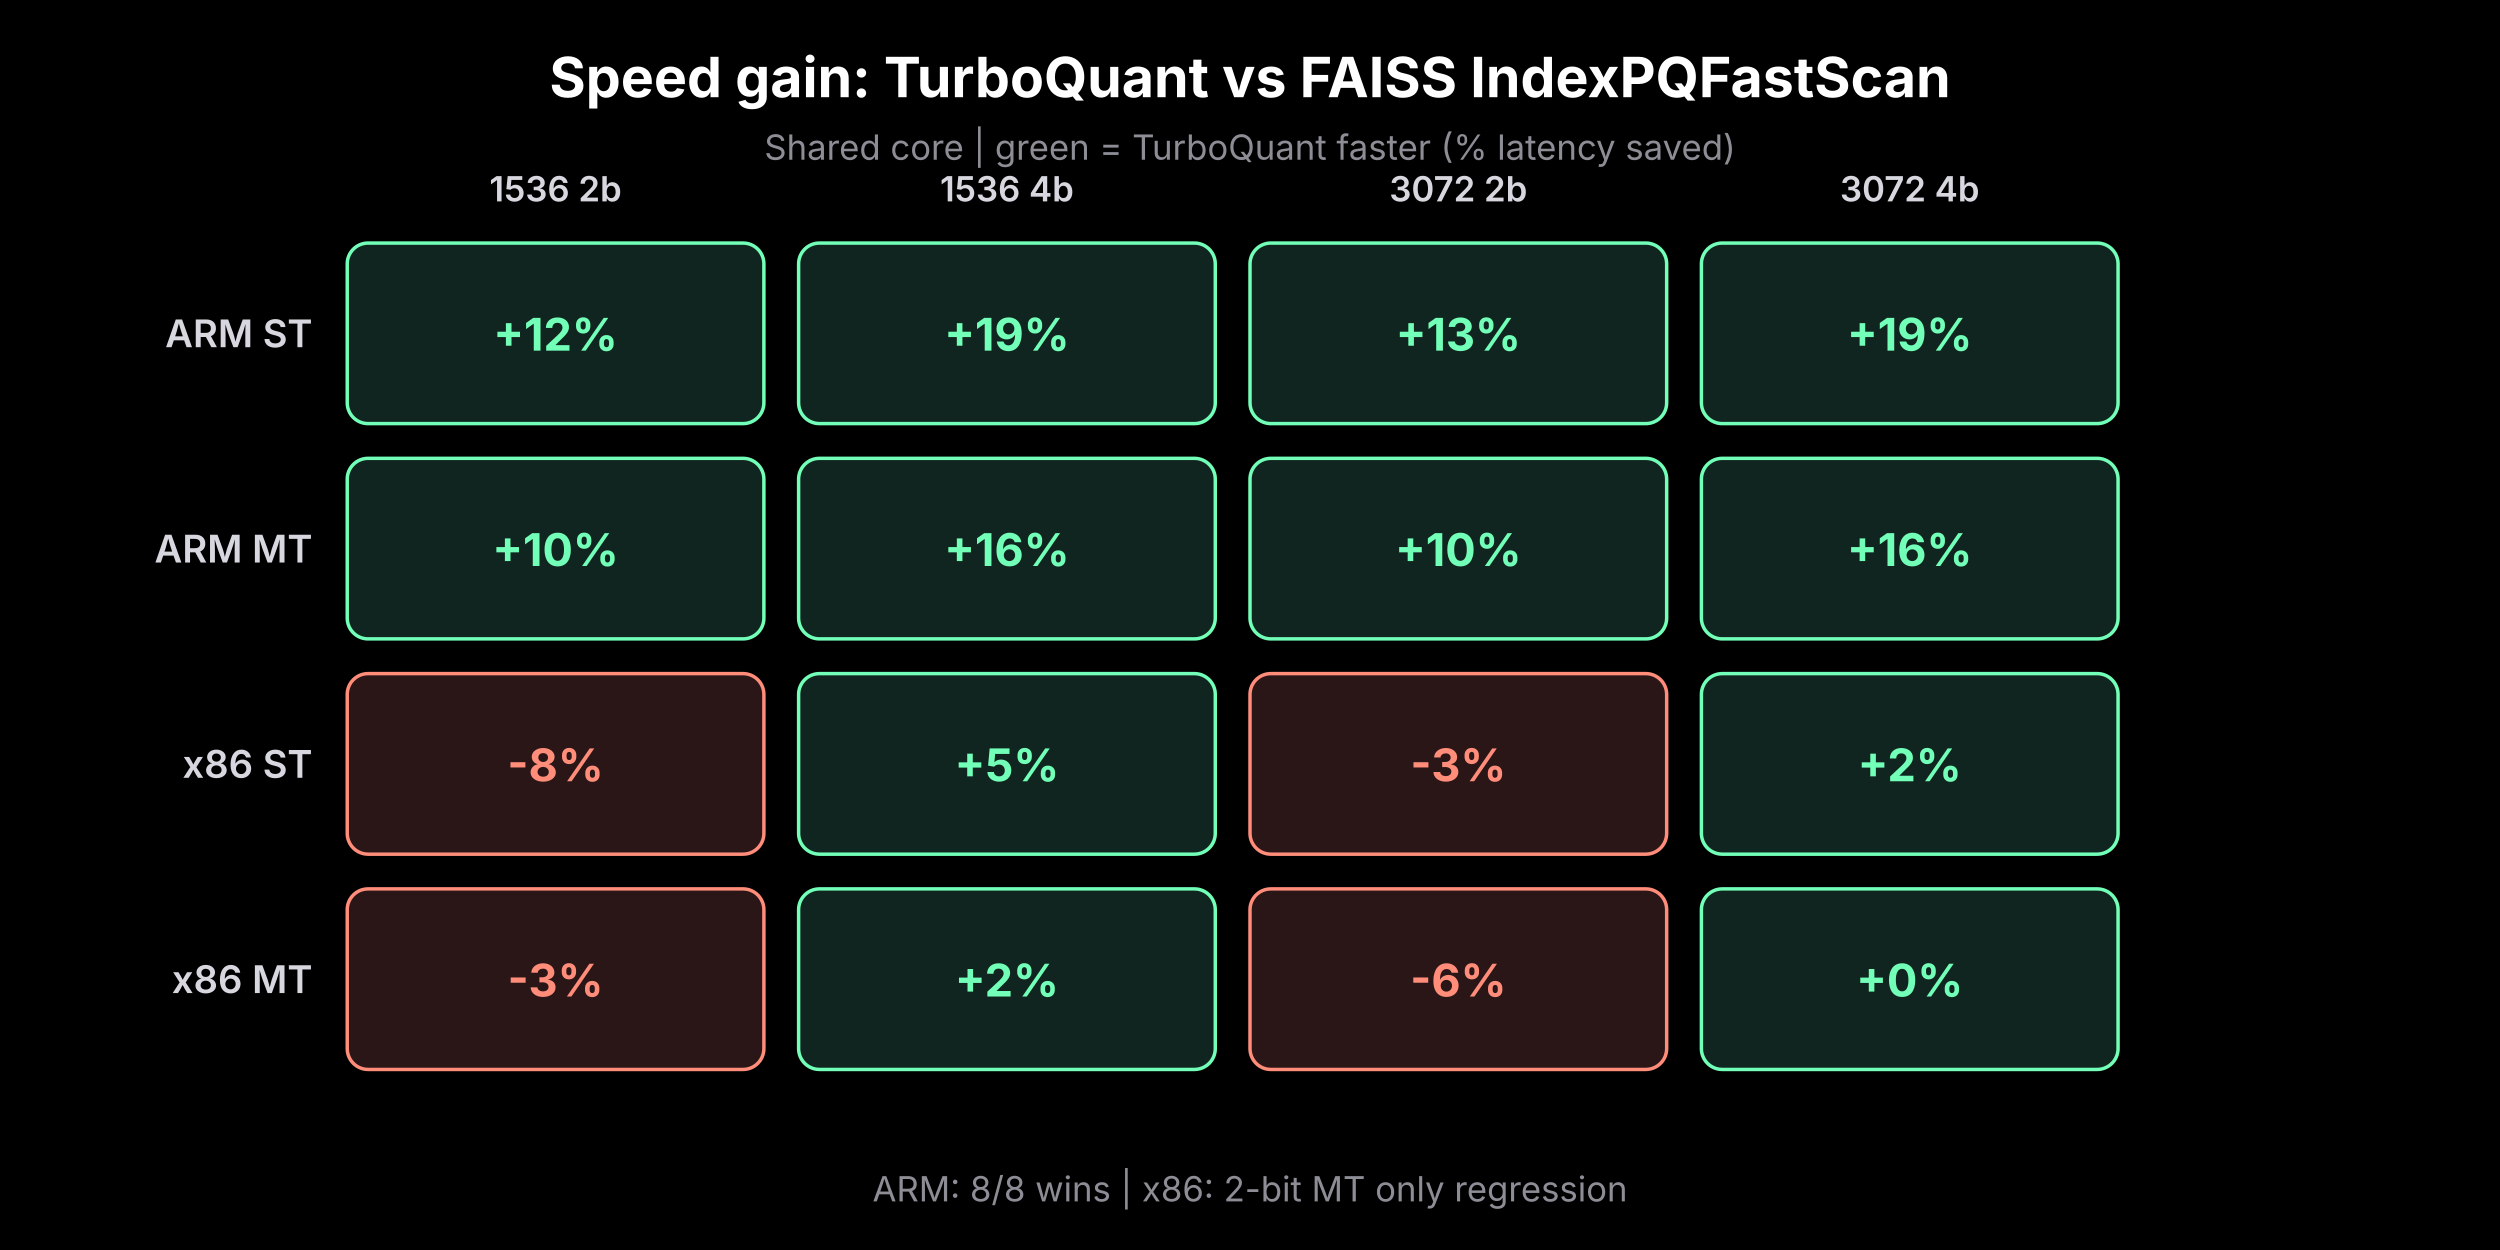
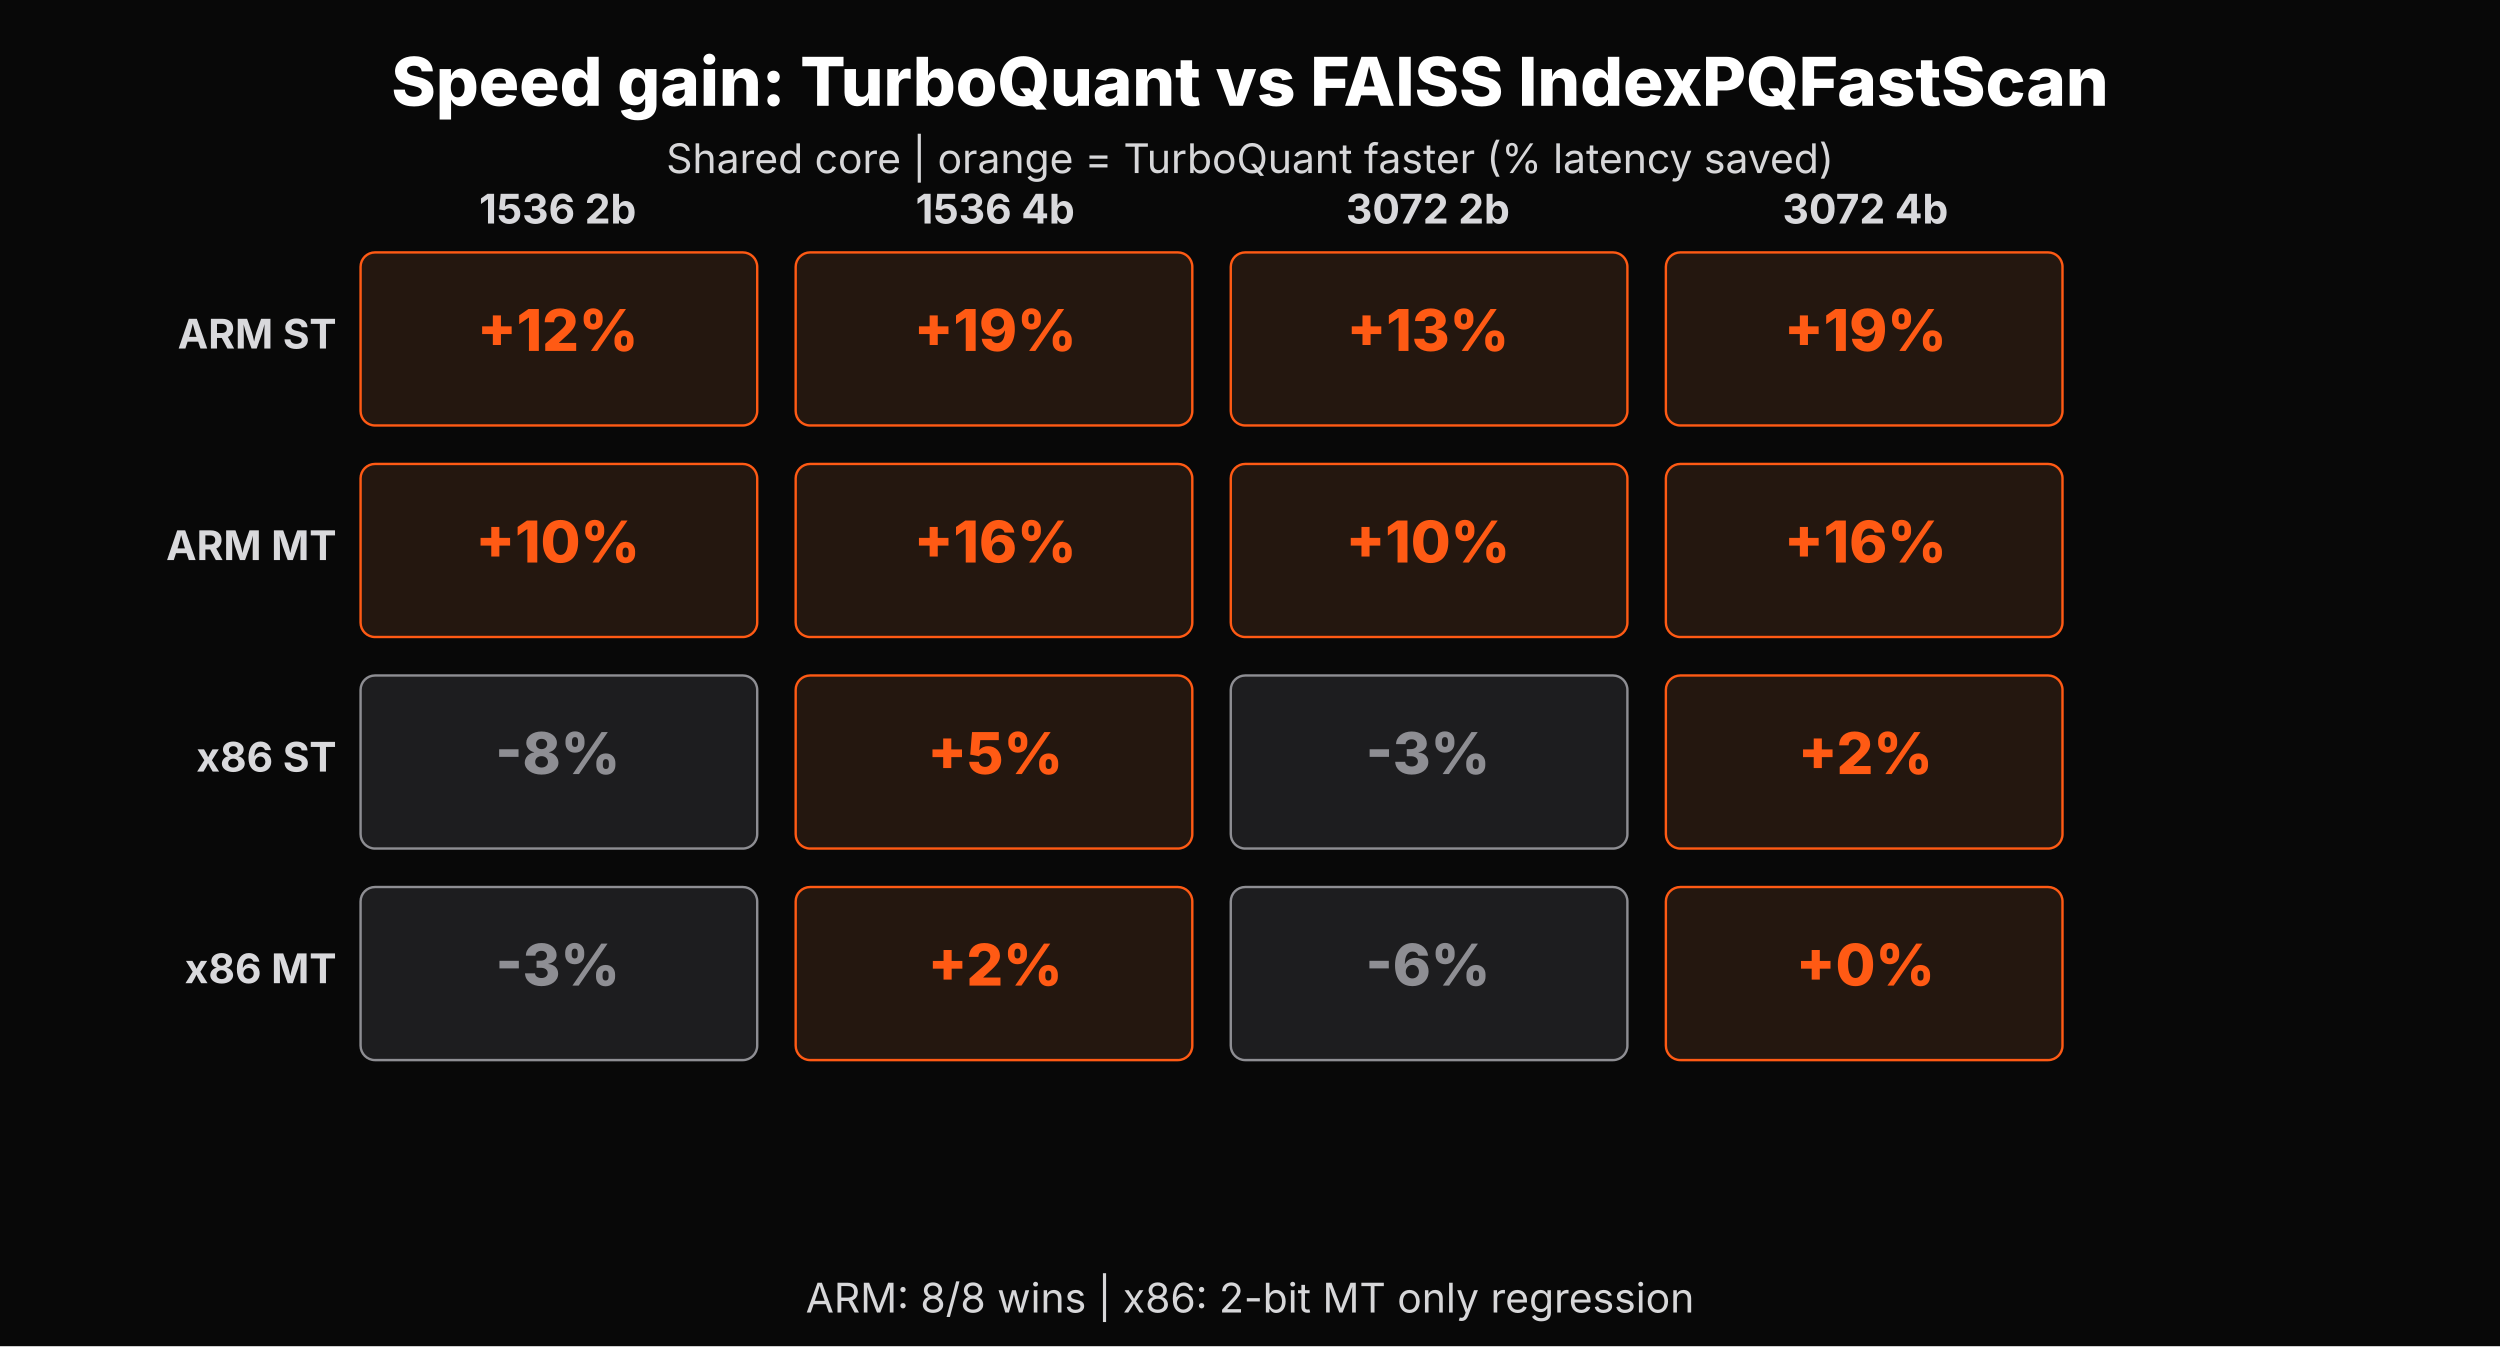
- <svg xmlns="http://www.w3.org/2000/svg" viewBox="0 0 720 360" width="720" height="360">
+ <svg xmlns="http://www.w3.org/2000/svg" viewBox="0 0 1040 560" width="1040" height="560">
  <style>
-   text { font-family: -apple-system, BlinkMacSystemFont, "Segoe UI", sans-serif; }
-   .title { font: 700 20px -apple-system, BlinkMacSystemFont, "Segoe UI", sans-serif; fill: #ffffff; }
-   .subtitle { font: 400 12px -apple-system, BlinkMacSystemFont, "Segoe UI", sans-serif; fill: #8d8d96; }
-   .panel { font: 700 14px -apple-system, BlinkMacSystemFont, "Segoe UI", sans-serif; fill: #ffffff; }
-   .label { font: 600 12px -apple-system, BlinkMacSystemFont, "Segoe UI", sans-serif; fill: #f5f5f7; }
-   .secondary { font: 400 11px -apple-system, BlinkMacSystemFont, "Segoe UI", sans-serif; fill: #9c9ca6; }
-   .tick { font: 400 11px -apple-system, BlinkMacSystemFont, "Segoe UI", sans-serif; fill: #777782; }
-   .value { font: 700 11px -apple-system, BlinkMacSystemFont, "Segoe UI", sans-serif; fill: #f5f5f7; }
-   .value-accent { font: 700 11px -apple-system, BlinkMacSystemFont, "Segoe UI", sans-serif; fill: #d8d0ff; }
-   .axis { font: 600 12px -apple-system, BlinkMacSystemFont, "Segoe UI", sans-serif; fill: #d7d7df; }
-   .legend { font: 600 12px -apple-system, BlinkMacSystemFont, "Segoe UI", sans-serif; fill: #f5f5f7; }
+   text { font-family: "Satoshi", -apple-system, BlinkMacSystemFont, "Segoe UI", sans-serif; }
+   .title { font: 800 30px "Satoshi", -apple-system, BlinkMacSystemFont, "Segoe UI", sans-serif; fill: #ffffff; }
+   .subtitle { font: 600 17px "Satoshi", -apple-system, BlinkMacSystemFont, "Segoe UI", sans-serif; fill: #d7d7d9; }
+   .panel { font: 700 18px "Satoshi", -apple-system, BlinkMacSystemFont, "Segoe UI", sans-serif; fill: #ffffff; letter-spacing: 1.2px; }
+   .label { font: 700 16px "Satoshi", -apple-system, BlinkMacSystemFont, "Segoe UI", sans-serif; fill: #f2f2f2; }
+   .secondary { font: 500 14px "Satoshi", -apple-system, BlinkMacSystemFont, "Segoe UI", sans-serif; fill: #a9a9ad; }
+   .tick { font: 500 13px "Satoshi", -apple-system, BlinkMacSystemFont, "Segoe UI", sans-serif; fill: #85858b; }
+   .value { font: 700 14px "Satoshi", -apple-system, BlinkMacSystemFont, "Segoe UI", sans-serif; fill: #f2f2f2; }
+   .value-accent { font: 800 14px "Satoshi", -apple-system, BlinkMacSystemFont, "Segoe UI", sans-serif; fill: #ff6a1f; }
+   .axis { font: 700 15px "Satoshi", -apple-system, BlinkMacSystemFont, "Segoe UI", sans-serif; fill: #d9d9dc; }
+   .legend { font: 700 14px "Satoshi", -apple-system, BlinkMacSystemFont, "Segoe UI", sans-serif; fill: #f2f2f2; }
+   .mono { font-family: "SFMono-Regular", Consolas, "Liberation Mono", monospace; }
</style>
-   <rect width="100%" height="100%" fill="#000000" />
-   <text x="360" y="28" text-anchor="middle" font-size="16" font-weight="700" fill="#ffffff">Speed gain: TurboQuant vs FAISS IndexPQFastScan</text>
-   <text x="360" y="46" text-anchor="middle" font-size="10" fill="#8d8d96">Shared core | green = TurboQuant faster (% latency saved)</text>
-   <text x="160" y="58" text-anchor="middle" font-size="10" font-weight="600" fill="#d7d7df">1536 2b</text>
-   <text x="290" y="58" text-anchor="middle" font-size="10" font-weight="600" fill="#d7d7df">1536 4b</text>
-   <text x="420" y="58" text-anchor="middle" font-size="10" font-weight="600" fill="#d7d7df">3072 2b</text>
-   <text x="550" y="58" text-anchor="middle" font-size="10" font-weight="600" fill="#d7d7df">3072 4b</text>
-   <text x="90" y="100" text-anchor="end" font-size="11" font-weight="600" fill="#d7d7df">ARM ST</text>
-   <rect x="100" y="70" width="120" height="52" rx="6" fill="#10251f" stroke="#72ffb8" stroke-width="1" />
-   <text x="160" y="101" text-anchor="middle" font-size="13" font-weight="700" fill="#72ffb8">+12%</text>
-   <rect x="230" y="70" width="120" height="52" rx="6" fill="#10251f" stroke="#72ffb8" stroke-width="1" />
-   <text x="290" y="101" text-anchor="middle" font-size="13" font-weight="700" fill="#72ffb8">+19%</text>
-   <rect x="360" y="70" width="120" height="52" rx="6" fill="#10251f" stroke="#72ffb8" stroke-width="1" />
-   <text x="420" y="101" text-anchor="middle" font-size="13" font-weight="700" fill="#72ffb8">+13%</text>
-   <rect x="490" y="70" width="120" height="52" rx="6" fill="#10251f" stroke="#72ffb8" stroke-width="1" />
-   <text x="550" y="101" text-anchor="middle" font-size="13" font-weight="700" fill="#72ffb8">+19%</text>
-   <text x="90" y="162" text-anchor="end" font-size="11" font-weight="600" fill="#d7d7df">ARM MT</text>
-   <rect x="100" y="132" width="120" height="52" rx="6" fill="#10251f" stroke="#72ffb8" stroke-width="1" />
-   <text x="160" y="163" text-anchor="middle" font-size="13" font-weight="700" fill="#72ffb8">+10%</text>
-   <rect x="230" y="132" width="120" height="52" rx="6" fill="#10251f" stroke="#72ffb8" stroke-width="1" />
-   <text x="290" y="163" text-anchor="middle" font-size="13" font-weight="700" fill="#72ffb8">+16%</text>
-   <rect x="360" y="132" width="120" height="52" rx="6" fill="#10251f" stroke="#72ffb8" stroke-width="1" />
-   <text x="420" y="163" text-anchor="middle" font-size="13" font-weight="700" fill="#72ffb8">+10%</text>
-   <rect x="490" y="132" width="120" height="52" rx="6" fill="#10251f" stroke="#72ffb8" stroke-width="1" />
-   <text x="550" y="163" text-anchor="middle" font-size="13" font-weight="700" fill="#72ffb8">+16%</text>
-   <text x="90" y="224" text-anchor="end" font-size="11" font-weight="600" fill="#d7d7df">x86 ST</text>
-   <rect x="100" y="194" width="120" height="52" rx="6" fill="#2a1517" stroke="#ff8d7a" stroke-width="1" />
-   <text x="160" y="225" text-anchor="middle" font-size="13" font-weight="700" fill="#ff8d7a">-8%</text>
-   <rect x="230" y="194" width="120" height="52" rx="6" fill="#10251f" stroke="#72ffb8" stroke-width="1" />
-   <text x="290" y="225" text-anchor="middle" font-size="13" font-weight="700" fill="#72ffb8">+5%</text>
-   <rect x="360" y="194" width="120" height="52" rx="6" fill="#2a1517" stroke="#ff8d7a" stroke-width="1" />
-   <text x="420" y="225" text-anchor="middle" font-size="13" font-weight="700" fill="#ff8d7a">-3%</text>
-   <rect x="490" y="194" width="120" height="52" rx="6" fill="#10251f" stroke="#72ffb8" stroke-width="1" />
-   <text x="550" y="225" text-anchor="middle" font-size="13" font-weight="700" fill="#72ffb8">+2%</text>
-   <text x="90" y="286" text-anchor="end" font-size="11" font-weight="600" fill="#d7d7df">x86 MT</text>
-   <rect x="100" y="256" width="120" height="52" rx="6" fill="#2a1517" stroke="#ff8d7a" stroke-width="1" />
-   <text x="160" y="287" text-anchor="middle" font-size="13" font-weight="700" fill="#ff8d7a">-3%</text>
-   <rect x="230" y="256" width="120" height="52" rx="6" fill="#10251f" stroke="#72ffb8" stroke-width="1" />
-   <text x="290" y="287" text-anchor="middle" font-size="13" font-weight="700" fill="#72ffb8">+2%</text>
-   <rect x="360" y="256" width="120" height="52" rx="6" fill="#2a1517" stroke="#ff8d7a" stroke-width="1" />
-   <text x="420" y="287" text-anchor="middle" font-size="13" font-weight="700" fill="#ff8d7a">-6%</text>
-   <rect x="490" y="256" width="120" height="52" rx="6" fill="#10251f" stroke="#72ffb8" stroke-width="1" />
-   <text x="550" y="287" text-anchor="middle" font-size="13" font-weight="700" fill="#72ffb8">+0%</text>
-   <text x="360" y="346" text-anchor="middle" font-size="10" fill="#8d8d96">ARM: 8/8 wins | x86: 2-bit MT only regression</text>
+   <defs>
+     <pattern id="dotgrid" width="8" height="8" patternUnits="userSpaceOnUse">
+       <circle cx="1" cy="1" r="0.75" fill="#3a3a3a" opacity="0.7" />
+     </pattern>
+     <marker id="arr" markerWidth="8" markerHeight="8" refX="7" refY="4" orient="auto">
+       <path d="M0,0 L8,4 L0,8 z" fill="#5b5b5f" />
+     </marker>
+   </defs>
+   <rect width="100%" height="100%" fill="#080808" />
+   <text x="520" y="44" text-anchor="middle" font-size="28" font-weight="800" fill="#ffffff">Speed gain: TurboQuant vs FAISS IndexPQFastScan</text>
+   <text x="520" y="72" text-anchor="middle" font-size="17" fill="#d7d7d9">Shared core | orange = TurboQuant faster (% latency saved)</text>
+   <text x="232" y="93" text-anchor="middle" font-size="17" font-weight="700" fill="#d9d9dc">1536 2b</text>
+   <text x="414" y="93" text-anchor="middle" font-size="17" font-weight="700" fill="#d9d9dc">1536 4b</text>
+   <text x="594" y="93" text-anchor="middle" font-size="17" font-weight="700" fill="#d9d9dc">3072 2b</text>
+   <text x="776" y="93" text-anchor="middle" font-size="17" font-weight="700" fill="#d9d9dc">3072 4b</text>
+   <text x="140" y="145" text-anchor="end" font-size="17" font-weight="700" fill="#d9d9dc">ARM ST</text>
+   <rect x="150" y="105" width="165" height="72" rx="6" fill="#24170f" stroke="#ff5a14" stroke-width="1" />
+   <text x="232" y="146" text-anchor="middle" font-size="24" font-weight="800" fill="#ff5a14">+12%</text>
+   <rect x="331" y="105" width="165" height="72" rx="6" fill="#24170f" stroke="#ff5a14" stroke-width="1" />
+   <text x="414" y="146" text-anchor="middle" font-size="24" font-weight="800" fill="#ff5a14">+19%</text>
+   <rect x="512" y="105" width="165" height="72" rx="6" fill="#24170f" stroke="#ff5a14" stroke-width="1" />
+   <text x="594" y="146" text-anchor="middle" font-size="24" font-weight="800" fill="#ff5a14">+13%</text>
+   <rect x="693" y="105" width="165" height="72" rx="6" fill="#24170f" stroke="#ff5a14" stroke-width="1" />
+   <text x="776" y="146" text-anchor="middle" font-size="24" font-weight="800" fill="#ff5a14">+19%</text>
+   <text x="140" y="233" text-anchor="end" font-size="17" font-weight="700" fill="#d9d9dc">ARM MT</text>
+   <rect x="150" y="193" width="165" height="72" rx="6" fill="#24170f" stroke="#ff5a14" stroke-width="1" />
+   <text x="232" y="234" text-anchor="middle" font-size="24" font-weight="800" fill="#ff5a14">+10%</text>
+   <rect x="331" y="193" width="165" height="72" rx="6" fill="#24170f" stroke="#ff5a14" stroke-width="1" />
+   <text x="414" y="234" text-anchor="middle" font-size="24" font-weight="800" fill="#ff5a14">+16%</text>
+   <rect x="512" y="193" width="165" height="72" rx="6" fill="#24170f" stroke="#ff5a14" stroke-width="1" />
+   <text x="594" y="234" text-anchor="middle" font-size="24" font-weight="800" fill="#ff5a14">+10%</text>
+   <rect x="693" y="193" width="165" height="72" rx="6" fill="#24170f" stroke="#ff5a14" stroke-width="1" />
+   <text x="776" y="234" text-anchor="middle" font-size="24" font-weight="800" fill="#ff5a14">+16%</text>
+   <text x="140" y="321" text-anchor="end" font-size="17" font-weight="700" fill="#d9d9dc">x86 ST</text>
+   <rect x="150" y="281" width="165" height="72" rx="6" fill="#1d1d1f" stroke="#8e8e93" stroke-width="1" />
+   <text x="232" y="322" text-anchor="middle" font-size="24" font-weight="800" fill="#8e8e93">-8%</text>
+   <rect x="331" y="281" width="165" height="72" rx="6" fill="#24170f" stroke="#ff5a14" stroke-width="1" />
+   <text x="414" y="322" text-anchor="middle" font-size="24" font-weight="800" fill="#ff5a14">+5%</text>
+   <rect x="512" y="281" width="165" height="72" rx="6" fill="#1d1d1f" stroke="#8e8e93" stroke-width="1" />
+   <text x="594" y="322" text-anchor="middle" font-size="24" font-weight="800" fill="#8e8e93">-3%</text>
+   <rect x="693" y="281" width="165" height="72" rx="6" fill="#24170f" stroke="#ff5a14" stroke-width="1" />
+   <text x="776" y="322" text-anchor="middle" font-size="24" font-weight="800" fill="#ff5a14">+2%</text>
+   <text x="140" y="409" text-anchor="end" font-size="17" font-weight="700" fill="#d9d9dc">x86 MT</text>
+   <rect x="150" y="369" width="165" height="72" rx="6" fill="#1d1d1f" stroke="#8e8e93" stroke-width="1" />
+   <text x="232" y="410" text-anchor="middle" font-size="24" font-weight="800" fill="#8e8e93">-3%</text>
+   <rect x="331" y="369" width="165" height="72" rx="6" fill="#24170f" stroke="#ff5a14" stroke-width="1" />
+   <text x="414" y="410" text-anchor="middle" font-size="24" font-weight="800" fill="#ff5a14">+2%</text>
+   <rect x="512" y="369" width="165" height="72" rx="6" fill="#1d1d1f" stroke="#8e8e93" stroke-width="1" />
+   <text x="594" y="410" text-anchor="middle" font-size="24" font-weight="800" fill="#8e8e93">-6%</text>
+   <rect x="693" y="369" width="165" height="72" rx="6" fill="#24170f" stroke="#ff5a14" stroke-width="1" />
+   <text x="776" y="410" text-anchor="middle" font-size="24" font-weight="800" fill="#ff5a14">+0%</text>
+   <text x="520" y="546" text-anchor="middle" font-size="17" fill="#d7d7d9">ARM: 8/8 wins | x86: 2-bit MT only regression</text>
</svg>
